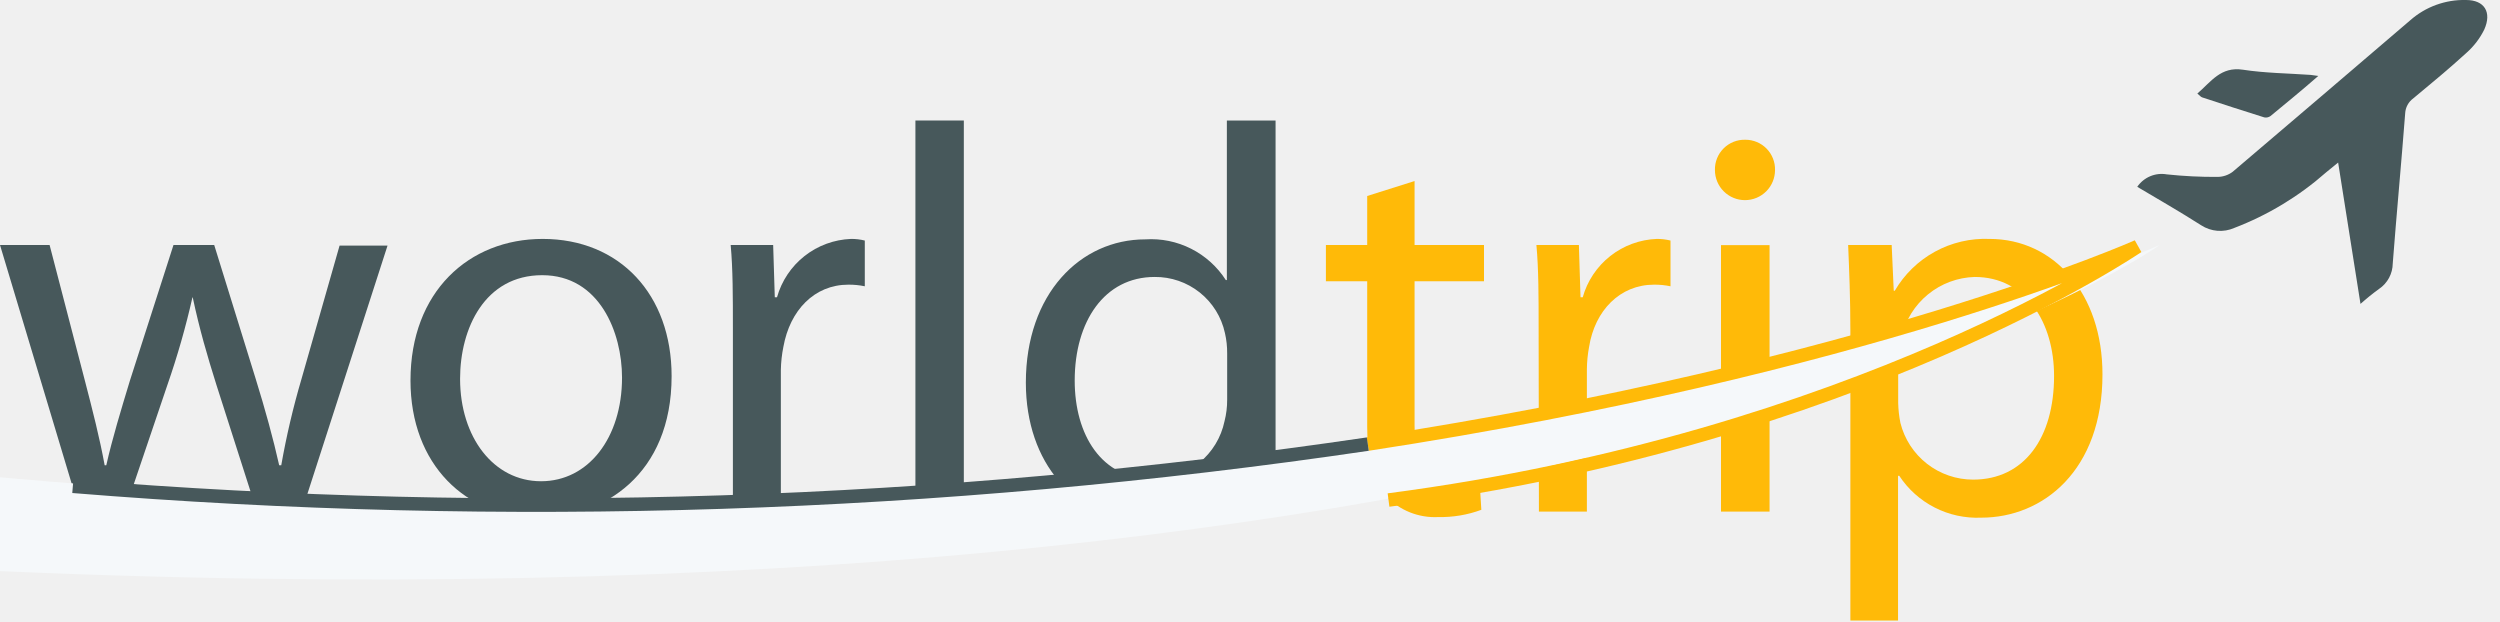
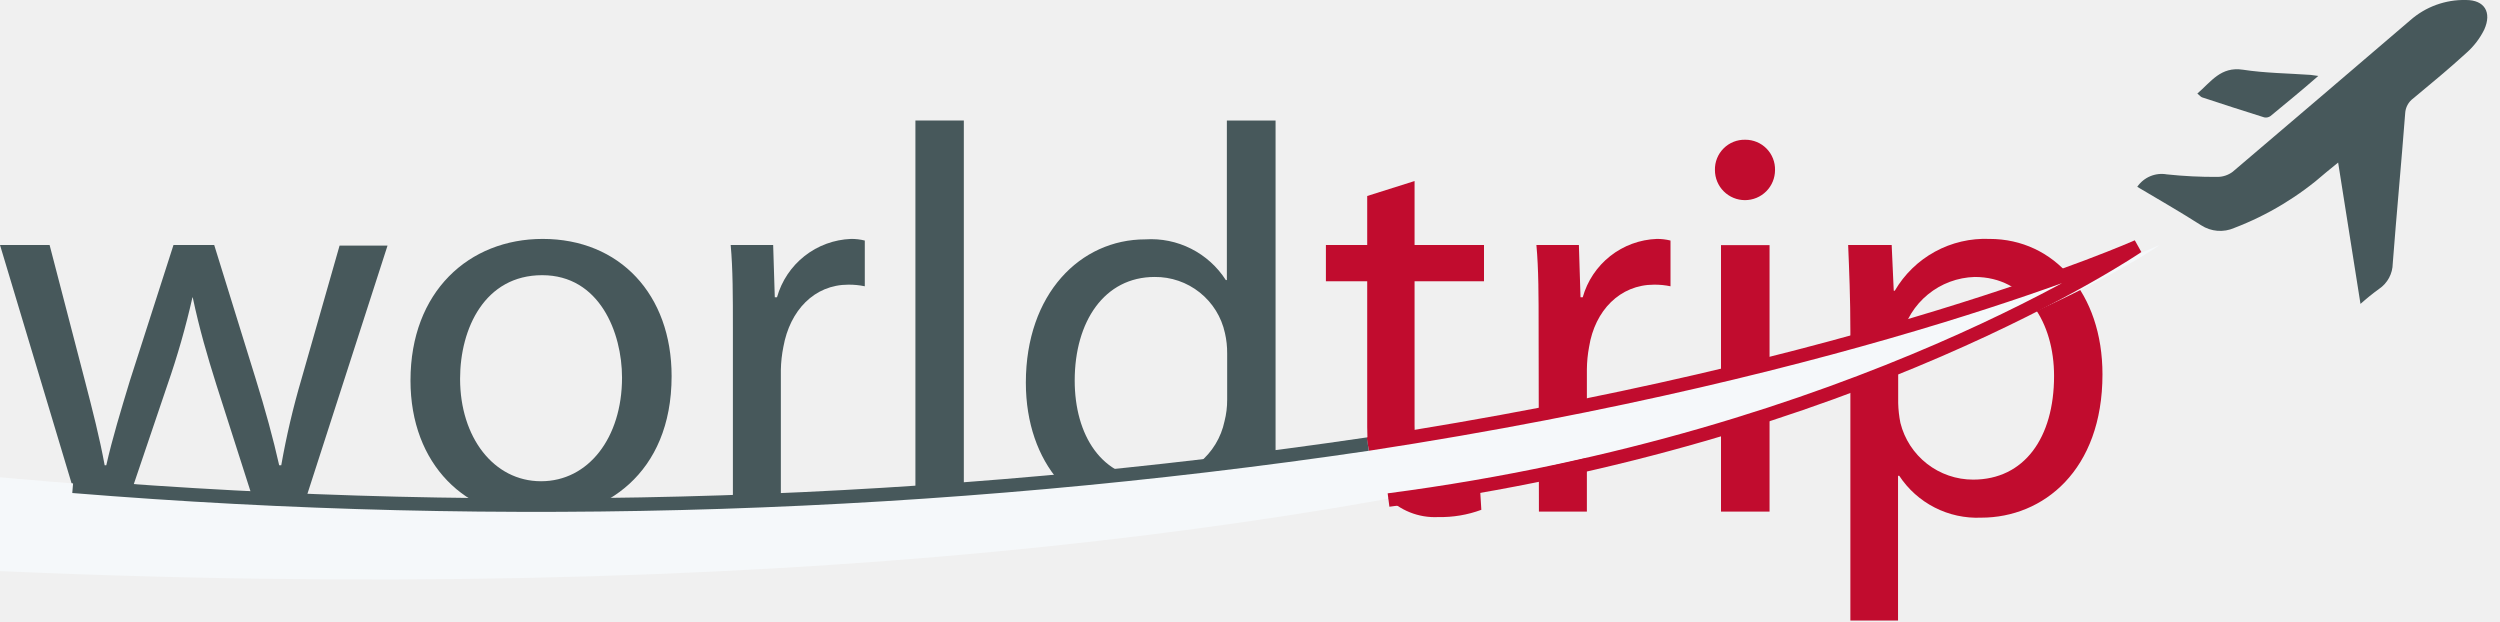
<svg xmlns="http://www.w3.org/2000/svg" width="185" height="46" viewBox="0 0 185 46" fill="none">
  <g clip-path="url(#clip0)">
    <path d="M3.67 18.129L6.277 28.152C6.846 30.343 7.372 32.392 7.745 34.429H7.865C8.314 32.435 8.961 30.321 9.618 28.152L12.838 18.129H15.851L18.907 27.988C19.641 30.354 20.21 32.435 20.66 34.429H20.813C21.193 32.27 21.694 30.134 22.314 28.032L25.129 18.173H28.678L22.314 37.891H19.027L16.015 28.481C15.325 26.29 14.755 24.329 14.262 22.007H14.241C13.746 24.198 13.128 26.36 12.389 28.481L9.212 37.858H5.926L0 18.129H3.67Z" fill="#47585B" />
    <path d="M49.699 27.835C49.699 35.13 44.649 38.307 39.84 38.307C34.495 38.307 30.376 34.396 30.376 28.152C30.376 21.58 34.703 17.68 40.158 17.68C45.865 17.68 49.699 21.799 49.699 27.835ZM34.046 28.032C34.046 32.359 36.532 35.612 40.038 35.612C43.543 35.612 46.03 32.392 46.03 27.944C46.03 24.603 44.365 20.364 40.125 20.364C35.886 20.364 34.046 24.285 34.046 28.032Z" fill="#47585B" />
    <path d="M54.234 24.285C54.234 21.963 54.234 19.904 54.07 18.129H57.214L57.334 21.996H57.499C57.838 20.79 58.551 19.723 59.535 18.947C60.519 18.172 61.724 17.728 62.976 17.68C63.319 17.676 63.661 17.717 63.995 17.801V21.185C63.595 21.101 63.187 21.061 62.779 21.065C60.248 21.065 58.452 22.982 57.97 25.666C57.856 26.232 57.793 26.808 57.783 27.386V37.901H54.234V24.285Z" fill="#47585B" />
    <path d="M67.741 8.917H71.323V37.858H67.741V8.917Z" fill="#47585B" />
    <path d="M94.392 8.917V32.764C94.392 34.517 94.392 36.51 94.557 37.858H91.336L91.183 34.429H91.095C90.456 35.653 89.482 36.669 88.288 37.362C87.093 38.054 85.727 38.393 84.347 38.34C79.582 38.34 75.913 34.309 75.913 28.317C75.913 21.744 79.944 17.713 84.753 17.713C85.925 17.637 87.095 17.876 88.143 18.406C89.191 18.936 90.078 19.737 90.712 20.725H90.788V8.917H94.392ZM90.81 26.159C90.815 25.65 90.76 25.143 90.646 24.647C90.389 23.462 89.731 22.402 88.783 21.645C87.835 20.889 86.656 20.483 85.443 20.495C81.729 20.495 79.528 23.782 79.528 28.163C79.528 32.151 81.488 35.459 85.355 35.459C86.59 35.455 87.785 35.028 88.742 34.248C89.699 33.468 90.36 32.384 90.613 31.176C90.747 30.653 90.813 30.116 90.81 29.576V26.159Z" fill="#47585B" />
-     <path d="M104.678 13.397V18.129H109.816V20.813H104.678V31.45C104.678 33.903 105.38 35.283 107.373 35.283C108.075 35.312 108.778 35.231 109.455 35.042L109.619 37.726C108.599 38.103 107.518 38.285 106.431 38.263C105.712 38.3 104.994 38.179 104.327 37.911C103.659 37.642 103.057 37.232 102.564 36.708C101.546 35.612 101.173 33.903 101.173 31.581V20.813H98.117V18.129H101.173V14.503L104.678 13.397Z" fill="#FFBA08" />
-     <path d="M113.858 24.285C113.858 21.963 113.858 19.904 113.694 18.129H116.838L116.958 21.996H117.122C117.462 20.79 118.175 19.723 119.159 18.947C120.143 18.172 121.348 17.728 122.6 17.68C122.943 17.676 123.285 17.717 123.618 17.801V21.185C123.219 21.101 122.811 21.061 122.402 21.065C119.872 21.065 118.021 22.982 117.593 25.666C117.489 26.218 117.434 26.779 117.429 27.342V37.858H113.88L113.858 24.285Z" fill="#FFBA08" />
-     <path d="M131.352 12.586C131.352 13.176 131.118 13.742 130.701 14.159C130.284 14.576 129.718 14.81 129.128 14.81C128.539 14.81 127.973 14.576 127.556 14.159C127.139 13.742 126.905 13.176 126.905 12.586C126.897 12.289 126.95 11.994 127.06 11.718C127.17 11.442 127.335 11.192 127.546 10.982C127.756 10.772 128.006 10.607 128.282 10.496C128.558 10.386 128.853 10.333 129.15 10.341C129.443 10.339 129.734 10.397 130.005 10.509C130.276 10.622 130.521 10.788 130.726 10.998C130.932 11.207 131.093 11.456 131.2 11.729C131.308 12.002 131.359 12.293 131.352 12.586ZM127.354 37.858V18.14H130.947V37.858H127.354Z" fill="#FFBA08" />
-     <path d="M136.928 24.57C136.928 22.04 136.84 20.002 136.763 18.129H139.984L140.137 21.514H140.214C140.924 20.298 141.951 19.299 143.187 18.623C144.422 17.948 145.818 17.622 147.225 17.68C151.99 17.68 155.583 21.711 155.583 27.703C155.583 34.801 151.201 38.307 146.611 38.307C145.418 38.359 144.231 38.102 143.168 37.558C142.104 37.015 141.199 36.205 140.543 35.207H140.455V45.92H136.928V24.57ZM140.466 29.828C140.478 30.321 140.533 30.812 140.63 31.296C140.931 32.495 141.623 33.559 142.598 34.319C143.572 35.079 144.773 35.492 146.009 35.492C149.799 35.492 152.001 32.392 152.001 27.824C152.001 23.869 149.919 20.495 146.129 20.495C144.863 20.531 143.645 20.986 142.666 21.789C141.686 22.592 141.001 23.697 140.718 24.932C140.567 25.407 140.483 25.901 140.466 26.4V29.828Z" fill="#FFBA08" />
+     <path d="M104.678 13.397V18.129H109.816V20.813H104.678V31.45C104.678 33.903 105.38 35.283 107.373 35.283C108.075 35.312 108.778 35.231 109.455 35.042L109.619 37.726C108.599 38.103 107.518 38.285 106.431 38.263C105.712 38.3 104.994 38.179 104.327 37.911C103.659 37.642 103.057 37.232 102.564 36.708C101.546 35.612 101.173 33.903 101.173 31.581V20.813H98.117V18.129H101.173V14.503L104.678 13.397Z" fill="#C10C2E" />
+     <path d="M113.858 24.285C113.858 21.963 113.858 19.904 113.694 18.129H116.838L116.958 21.996H117.122C117.462 20.79 118.175 19.723 119.159 18.947C120.143 18.172 121.348 17.728 122.6 17.68C122.943 17.676 123.285 17.717 123.618 17.801V21.185C123.219 21.101 122.811 21.061 122.402 21.065C119.872 21.065 118.021 22.982 117.593 25.666C117.489 26.218 117.434 26.779 117.429 27.342V37.858H113.88L113.858 24.285Z" fill="#C10C2E" />
+     <path d="M131.352 12.586C131.352 13.176 131.118 13.742 130.701 14.159C130.284 14.576 129.718 14.81 129.128 14.81C128.539 14.81 127.973 14.576 127.556 14.159C127.139 13.742 126.905 13.176 126.905 12.586C126.897 12.289 126.95 11.994 127.06 11.718C127.17 11.442 127.335 11.192 127.546 10.982C127.756 10.772 128.006 10.607 128.282 10.496C128.558 10.386 128.853 10.333 129.15 10.341C129.443 10.339 129.734 10.397 130.005 10.509C130.276 10.622 130.521 10.788 130.726 10.998C130.932 11.207 131.093 11.456 131.2 11.729C131.308 12.002 131.359 12.293 131.352 12.586ZM127.354 37.858V18.14H130.947V37.858H127.354Z" fill="#C10C2E" />
+     <path d="M136.928 24.57C136.928 22.04 136.84 20.002 136.763 18.129H139.984L140.137 21.514H140.214C140.924 20.298 141.951 19.299 143.187 18.623C144.422 17.948 145.818 17.622 147.225 17.68C151.99 17.68 155.583 21.711 155.583 27.703C155.583 34.801 151.201 38.307 146.611 38.307C145.418 38.359 144.231 38.102 143.168 37.558C142.104 37.015 141.199 36.205 140.543 35.207H140.455V45.92H136.928V24.57ZM140.466 29.828C140.478 30.321 140.533 30.812 140.63 31.296C140.931 32.495 141.623 33.559 142.598 34.319C143.572 35.079 144.773 35.492 146.009 35.492C149.799 35.492 152.001 32.392 152.001 27.824C152.001 23.869 149.919 20.495 146.129 20.495C144.863 20.531 143.645 20.986 142.666 21.789C141.686 22.592 141.001 23.697 140.718 24.932C140.567 25.407 140.483 25.901 140.466 26.4V29.828Z" fill="#C10C2E" />
    <path d="M-1.095 35.218C100.231 44.638 159.822 18.129 159.822 18.129C159.822 18.129 117.922 47.914 -2.64 42.141" fill="#F5F8FA" />
-     <path d="M101.217 32.863C138.034 27.221 158.179 18.239 158.179 18.239C158.179 18.239 137.366 32.479 102.751 37.003" stroke="#FFBA08" stroke-miterlimit="10" />
+     <path d="M101.217 32.863C138.034 27.221 158.179 18.239 158.179 18.239C158.179 18.239 137.366 32.479 102.751 37.003" stroke="#C10C2E" stroke-miterlimit="10" />
    <path d="M5.389 35.985C37.347 38.59 69.497 37.543 101.217 32.863" stroke="#47585B" stroke-miterlimit="10" />
    <path d="M174.676 22.489C174.106 18.918 173.581 15.544 173.022 12.028L172.124 12.762C170.123 14.526 167.823 15.917 165.332 16.869C164.94 17.041 164.512 17.113 164.086 17.079C163.659 17.044 163.248 16.905 162.889 16.672C161.345 15.686 159.745 14.766 158.157 13.824C158.395 13.476 158.728 13.204 159.117 13.041C159.505 12.878 159.933 12.83 160.348 12.904C161.599 13.037 162.858 13.1 164.116 13.09C164.511 13.084 164.894 12.954 165.212 12.718C169.593 8.993 173.975 5.254 178.357 1.501C179.495 0.498 180.97 -0.037 182.486 9.17108e-06C183.845 9.17108e-06 184.414 0.898 183.834 2.191C183.513 2.839 183.07 3.419 182.53 3.9C181.248 5.072 179.912 6.178 178.576 7.285C178.402 7.412 178.259 7.576 178.157 7.766C178.055 7.955 177.996 8.165 177.984 8.38C177.699 12.082 177.349 15.785 177.064 19.488C177.061 19.863 176.967 20.231 176.79 20.561C176.612 20.892 176.357 21.174 176.045 21.383C175.57 21.727 175.113 22.097 174.676 22.489Z" fill="#47585B" />
    <path d="M162.604 6.923C163.623 6.047 164.335 4.907 165.978 5.159C167.621 5.411 169.265 5.422 170.995 5.543L171.554 5.62C170.305 6.715 169.166 7.635 168.016 8.588C167.95 8.636 167.875 8.669 167.796 8.686C167.717 8.703 167.635 8.703 167.556 8.687C166.022 8.205 164.488 7.712 162.966 7.208C162.856 7.175 162.78 7.065 162.604 6.923Z" fill="#47585B" />
  </g>
  <defs>
    <clipPath id="clip0">
      <rect width="184.064" height="45.92" fill="white" />
    </clipPath>
  </defs>
</svg>
